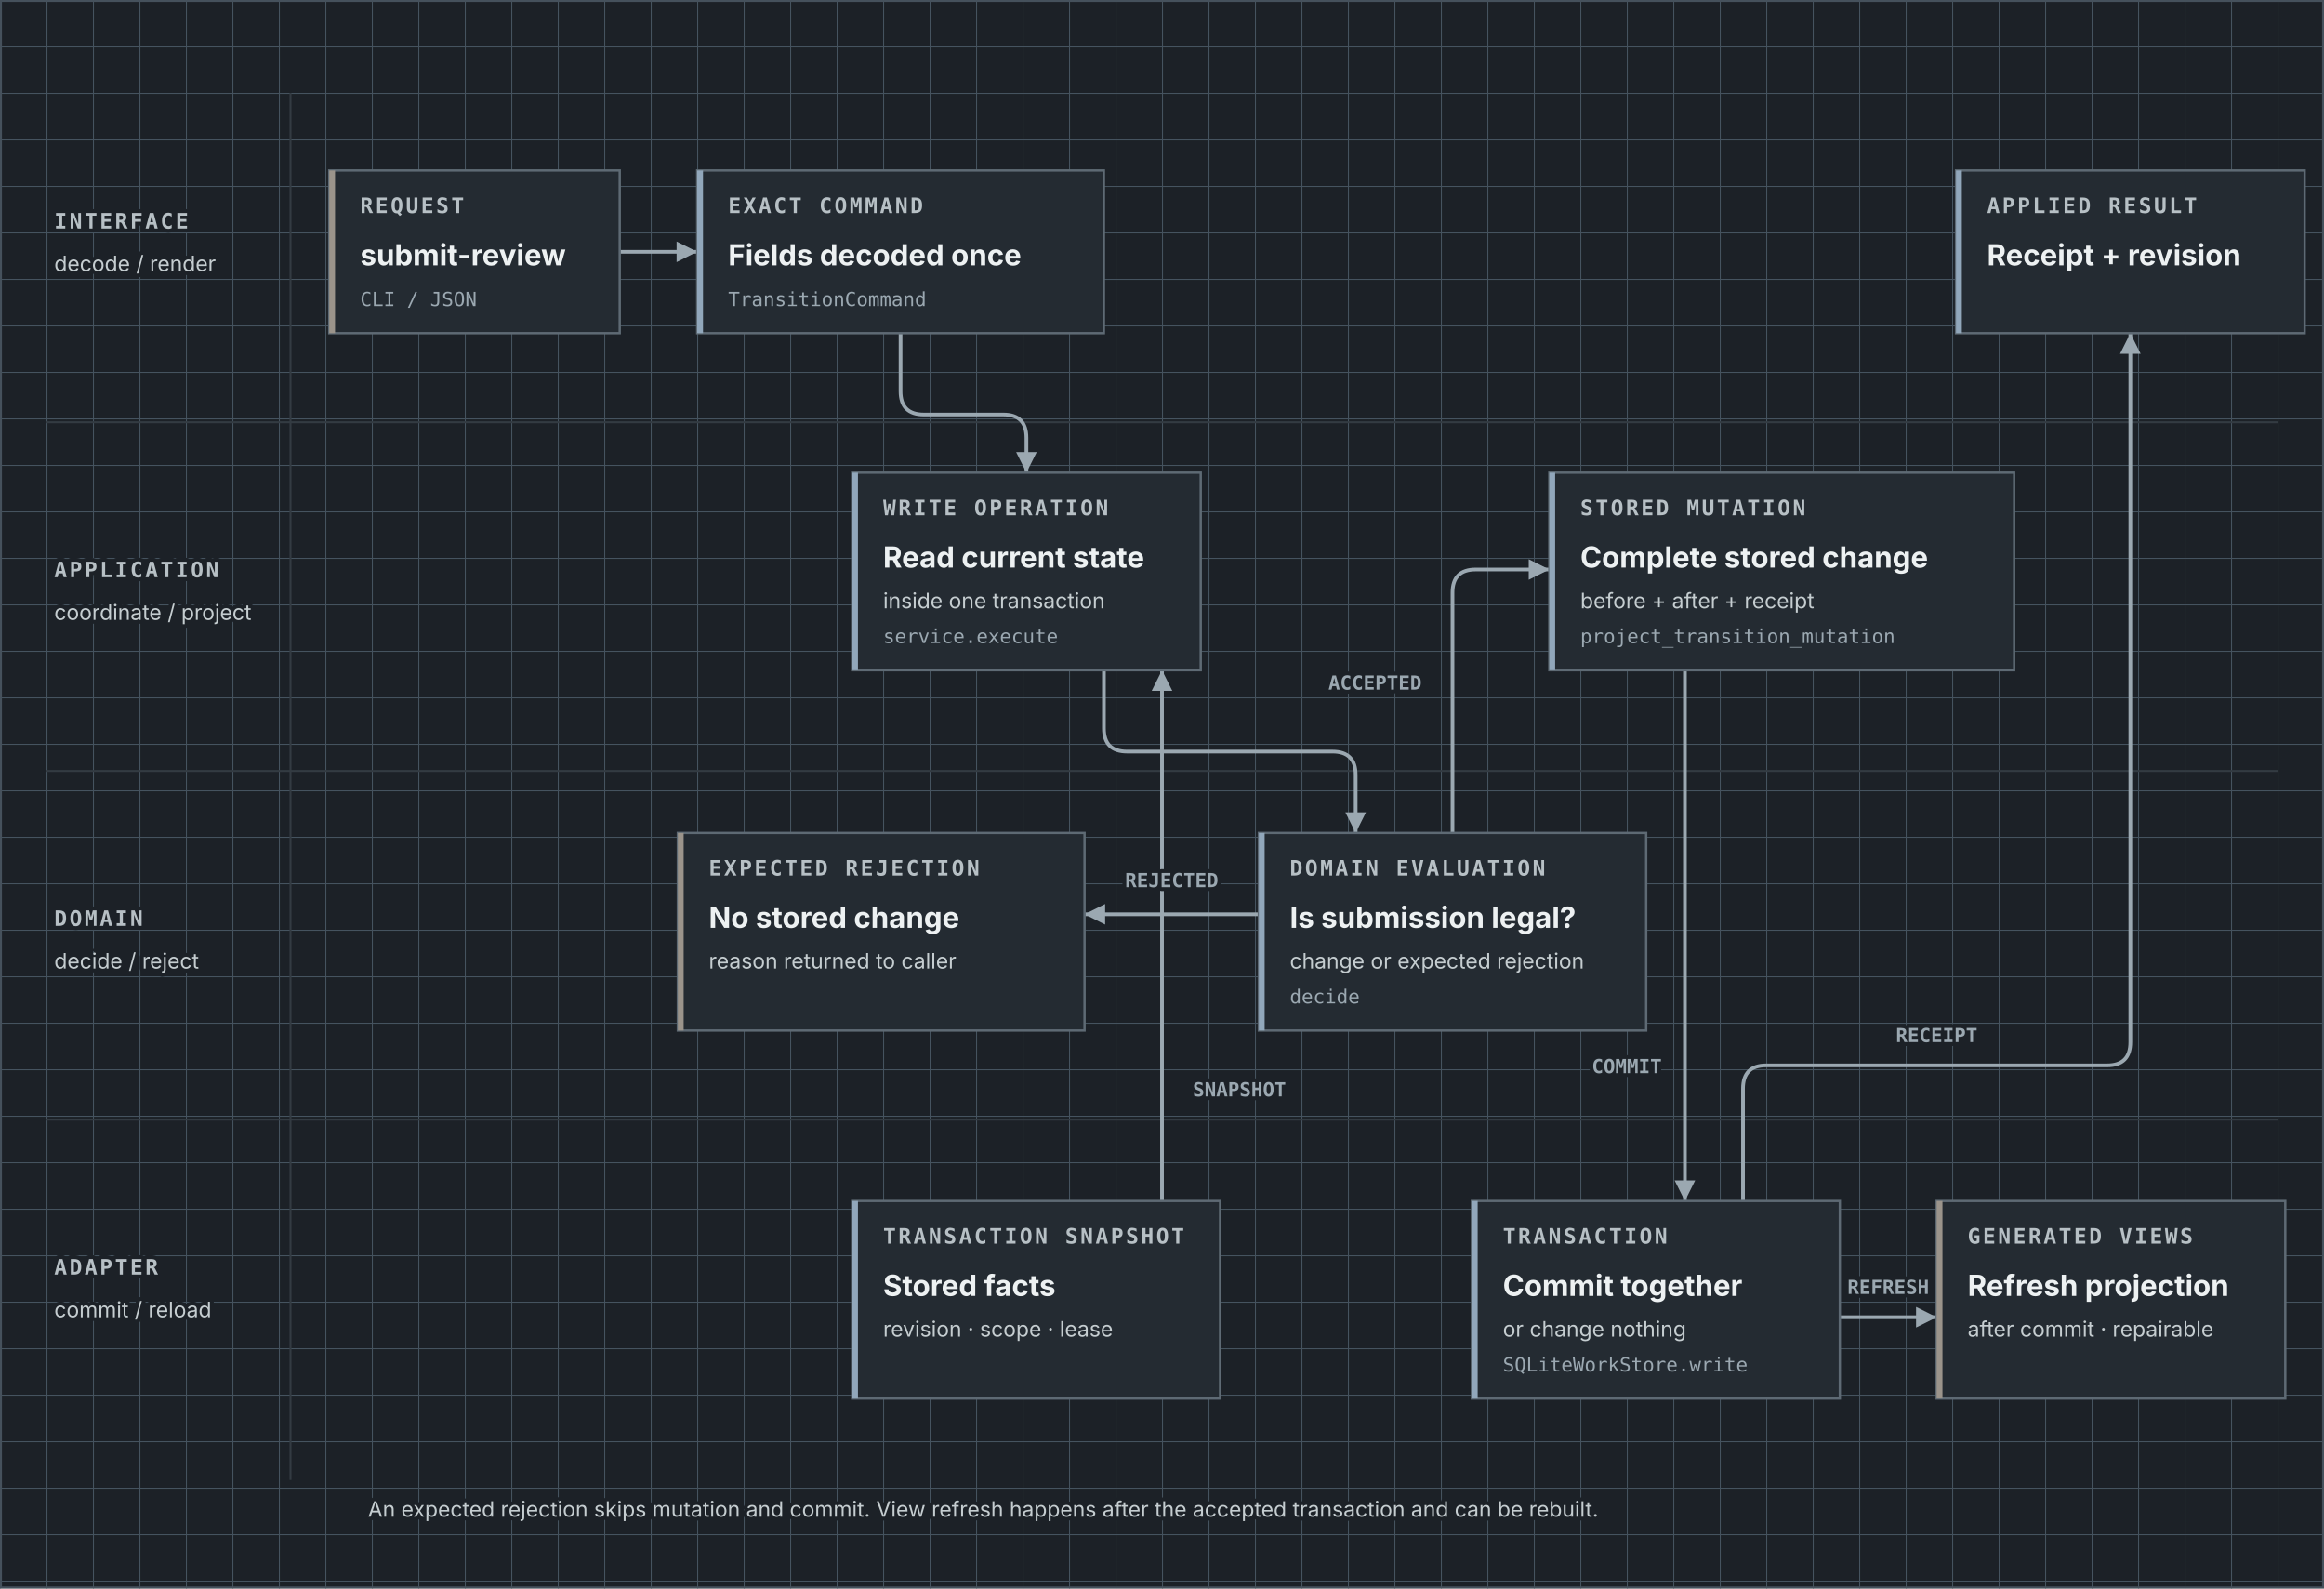
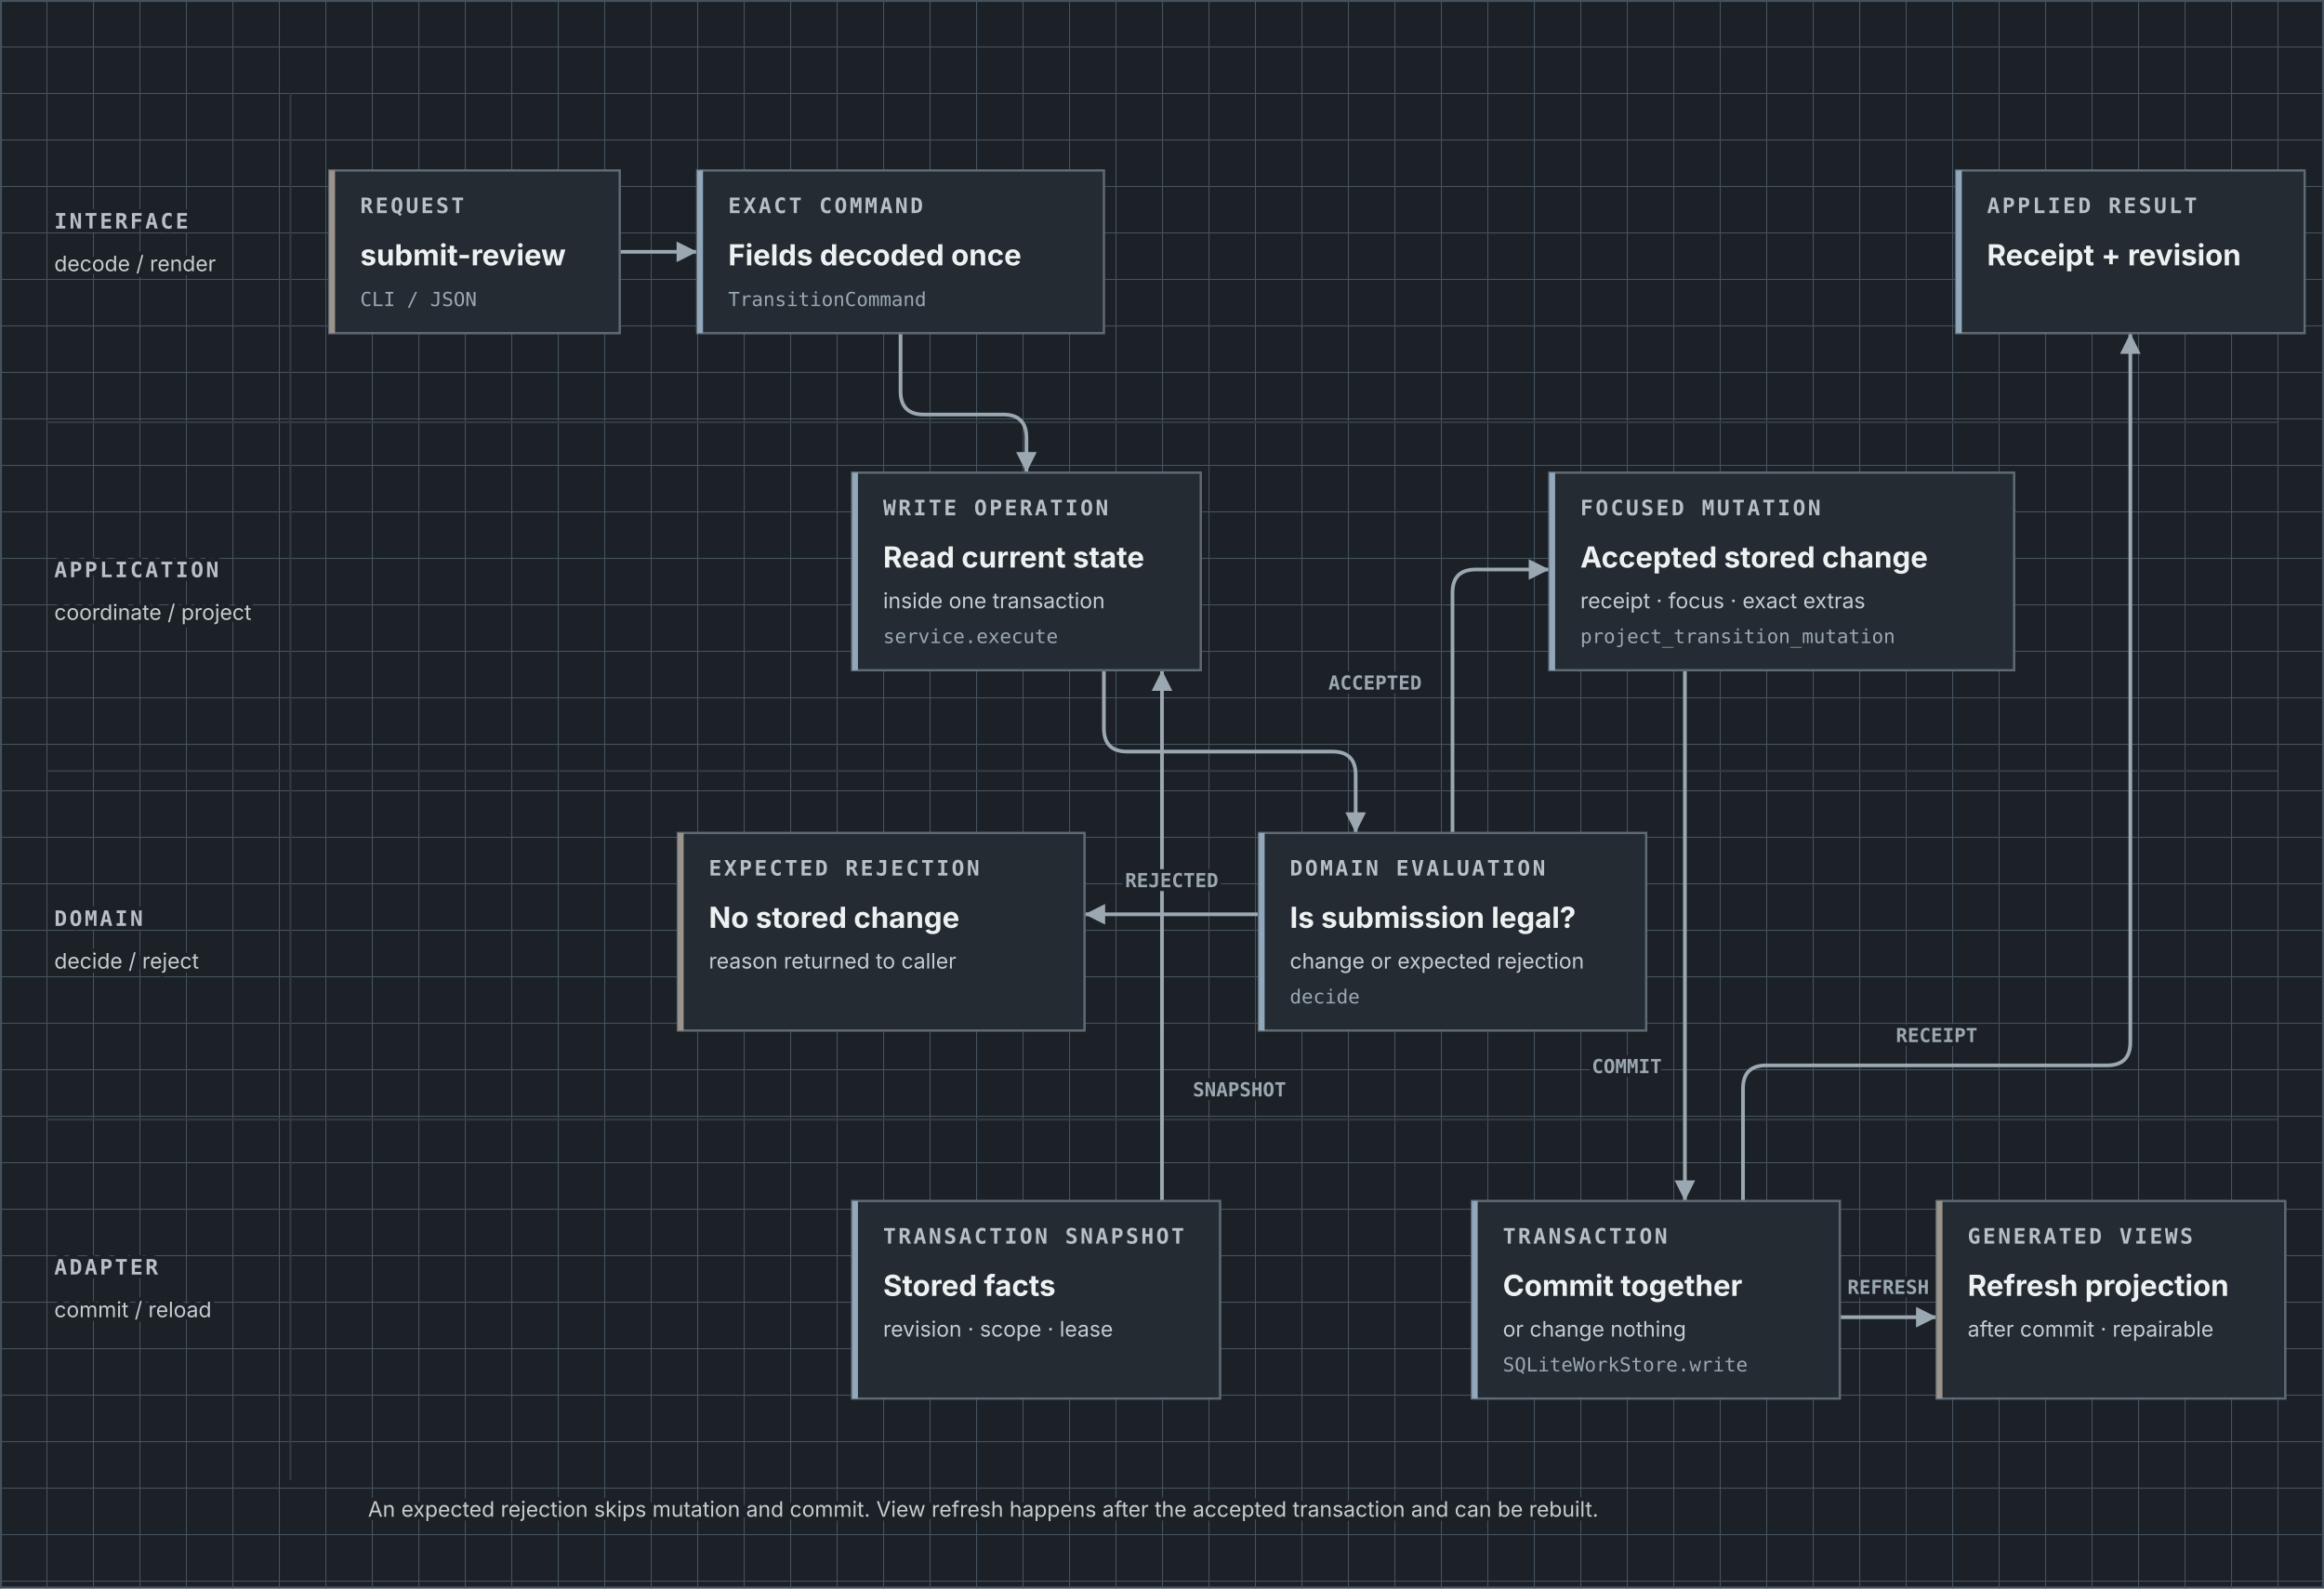
<svg xmlns="http://www.w3.org/2000/svg" role="img" aria-labelledby="title description" viewBox="0 0 1200 820">
  <defs>
    <pattern id="grid" width="24" height="24" patternUnits="userSpaceOnUse">
      <path d="M24 0H0V24" fill="none" stroke="#45535f" stroke-width="1" />
    </pattern>
    <marker id="arrow" viewBox="0 0 10 10" refX="9" refY="5" markerWidth="7" markerHeight="7" orient="auto">
      <path d="M1 1L9 5L1 9Z" fill="#9ba8b1" />
    </marker>
    <style>
      text { font-family: ui-sans-serif, system-ui, -apple-system, BlinkMacSystemFont, "Segoe UI", sans-serif; fill: #edf1f2; }
      .section-label, .box-label, .box-meta, .connector-label, .note-meta { font-family: ui-monospace, SFMono-Regular, Menlo, monospace; }
      .section-label, .box-label { font-size: 11px; font-weight: 700; letter-spacing: 0.11em; fill: #b7c0c5; }
      .section-subtitle { font-size: 11px; fill: #c5cdd0; }
      .guide { stroke: #333b42; stroke-width: 1; }
      .connector { fill: none; stroke: #9ba8b1; stroke-width: 1.9; stroke-linecap: round; }
      .connector-label { font-size: 10px; font-weight: 700; fill: #9ba8b1; }
      .box { fill: #242b32; stroke: #5e6a74; stroke-width: 1.2; }
      .box-title { font-size: 15px; font-weight: 700; }
      .box-body { font-size: 11px; fill: #c5cdd0; }
      .box-meta { font-size: 10px; fill: #9ba8b1; }
      .note { fill: #c5cdd0; }
      .note-meta { font-weight: 700; letter-spacing: 0.08em; fill: #b7c0c5; }
      .canvas-text { paint-order: stroke fill; stroke: #1c2127; stroke-width: 4px; stroke-linejoin: round; }
    </style>
  </defs>
  <rect width="1200" height="820" fill="#1c2127" />
  <rect width="1200" height="820" fill="url(#grid)" />
  <rect x="0.5" y="0.5" width="1199" height="819" fill="none" stroke="#45515c" />
  <line x1="150" y1="48" x2="150" y2="764" class="guide" />
  <line x1="24" y1="218" x2="1176" y2="218" class="guide" />
  <line x1="24" y1="398" x2="1176" y2="398" class="guide" />
  <line x1="24" y1="578" x2="1176" y2="578" class="guide" />
  <path d="M320 130L360 130" class="connector" marker-end="url(#arrow)" />
  <path d="M465 172L465 202Q465 214 477 214L518 214Q530 214 530 226L530 244" class="connector" marker-end="url(#arrow)" />
  <path d="M600 620L600 346" class="connector" marker-end="url(#arrow)" />
  <path d="M570 346L570 376Q570 388 582 388L688 388Q700 388 700 400L700 430" class="connector" marker-end="url(#arrow)" />
  <path d="M650 472L560 472" class="connector" marker-end="url(#arrow)" />
  <path d="M750 430L750 306Q750 294 762 294L800 294" class="connector" marker-end="url(#arrow)" />
  <path d="M870 346L870 620" class="connector" marker-end="url(#arrow)" />
  <path d="M900 620L900 562Q900 550 912 550L1088 550Q1100 550 1100 538L1100 172" class="connector" marker-end="url(#arrow)" />
  <path d="M950 680L1000 680" class="connector" marker-end="url(#arrow)" />
  <rect x="170" y="88" width="150" height="84" class="box" />
  <rect x="170" y="88" width="3" height="84" fill="#9b948b" />
  <rect x="360" y="88" width="210" height="84" class="box" />
  <rect x="360" y="88" width="3" height="84" fill="#91a7bb" />
  <rect x="1010" y="88" width="180" height="84" class="box" />
  <rect x="1010" y="88" width="3" height="84" fill="#91a7bb" />
  <rect x="440" y="244" width="180" height="102" class="box" />
  <rect x="440" y="244" width="3" height="102" fill="#91a7bb" />
  <rect x="800" y="244" width="240" height="102" class="box" />
  <rect x="800" y="244" width="3" height="102" fill="#91a7bb" />
  <rect x="350" y="430" width="210" height="102" class="box" />
  <rect x="350" y="430" width="3" height="102" fill="#9b948b" />
  <rect x="650" y="430" width="200" height="102" class="box" />
  <rect x="650" y="430" width="3" height="102" fill="#91a7bb" />
  <rect x="440" y="620" width="190" height="102" class="box" />
  <rect x="440" y="620" width="3" height="102" fill="#91a7bb" />
  <rect x="760" y="620" width="190" height="102" class="box" />
  <rect x="760" y="620" width="3" height="102" fill="#91a7bb" />
  <rect x="1000" y="620" width="180" height="102" class="box" />
  <rect x="1000" y="620" width="3" height="102" fill="#9b948b" />
  <text x="28" y="118" class="section-label canvas-text">INTERFACE</text>
  <text x="28" y="140" class="section-subtitle canvas-text">decode / render</text>
  <text x="28" y="298" class="section-label canvas-text">APPLICATION</text>
  <text x="28" y="320" class="section-subtitle canvas-text">coordinate / project</text>
  <text x="28" y="478" class="section-label canvas-text">DOMAIN</text>
  <text x="28" y="500" class="section-subtitle canvas-text">decide / reject</text>
  <text x="28" y="658" class="section-label canvas-text">ADAPTER</text>
  <text x="28" y="680" class="section-subtitle canvas-text">commit / reload</text>
  <text x="640" y="566" text-anchor="middle" class="connector-label canvas-text">SNAPSHOT</text>
  <text x="605" y="458" text-anchor="middle" class="connector-label canvas-text">REJECTED</text>
  <text x="710" y="356" text-anchor="middle" class="connector-label canvas-text">ACCEPTED</text>
  <text x="840" y="554" text-anchor="middle" class="connector-label canvas-text">COMMIT</text>
  <text x="1000" y="538" text-anchor="middle" class="connector-label canvas-text">RECEIPT</text>
  <text x="975" y="668" text-anchor="middle" class="connector-label canvas-text">REFRESH</text>
  <text x="186" y="110" class="box-label">REQUEST</text>
  <text x="186" y="137" class="box-title">submit-review</text>
  <text x="186" y="158" class="box-meta">CLI / JSON</text>
  <text x="376" y="110" class="box-label">EXACT COMMAND</text>
  <text x="376" y="137" class="box-title">Fields decoded once</text>
  <text x="376" y="158" class="box-meta">TransitionCommand</text>
  <text x="1026" y="110" class="box-label">APPLIED RESULT</text>
  <text x="1026" y="137" class="box-title">Receipt + revision</text>
  <text x="456" y="266" class="box-label">WRITE OPERATION</text>
  <text x="456" y="293" class="box-title">Read current state</text>
  <text x="456" y="314" class="box-body">inside one transaction</text>
  <text x="456" y="332" class="box-meta">service.execute</text>
-   <text x="816" y="266" class="box-label">STORED MUTATION</text>
-   <text x="816" y="293" class="box-title">Complete stored change</text>
-   <text x="816" y="314" class="box-body">before + after + receipt</text>
+   <text x="816" y="266" class="box-label">FOCUSED MUTATION</text>
+   <text x="816" y="293" class="box-title">Accepted stored change</text>
+   <text x="816" y="314" class="box-body">receipt · focus · exact extras</text>
  <text x="816" y="332" class="box-meta">project_transition_mutation</text>
  <text x="366" y="452" class="box-label">EXPECTED REJECTION</text>
  <text x="366" y="479" class="box-title">No stored change</text>
  <text x="366" y="500" class="box-body">reason returned to caller</text>
  <text x="666" y="452" class="box-label">DOMAIN EVALUATION</text>
  <text x="666" y="479" class="box-title">Is submission legal?</text>
  <text x="666" y="500" class="box-body">change or expected rejection</text>
  <text x="666" y="518" class="box-meta">decide</text>
  <text x="456" y="642" class="box-label">TRANSACTION SNAPSHOT</text>
  <text x="456" y="669" class="box-title">Stored facts</text>
  <text x="456" y="690" class="box-body">revision · scope · lease</text>
  <text x="776" y="642" class="box-label">TRANSACTION</text>
  <text x="776" y="669" class="box-title">Commit together</text>
  <text x="776" y="690" class="box-body">or change nothing</text>
  <text x="776" y="708" class="box-meta">SQLiteWorkStore.write</text>
  <text x="1016" y="642" class="box-label">GENERATED VIEWS</text>
  <text x="1016" y="669" class="box-title">Refresh projection</text>
  <text x="1016" y="690" class="box-body">after commit · repairable</text>
  <text x="190" y="783" text-anchor="start" font-size="11" class="note canvas-text">An expected rejection skips mutation and commit. View refresh happens after the accepted transaction and can be rebuilt.</text>
</svg>
